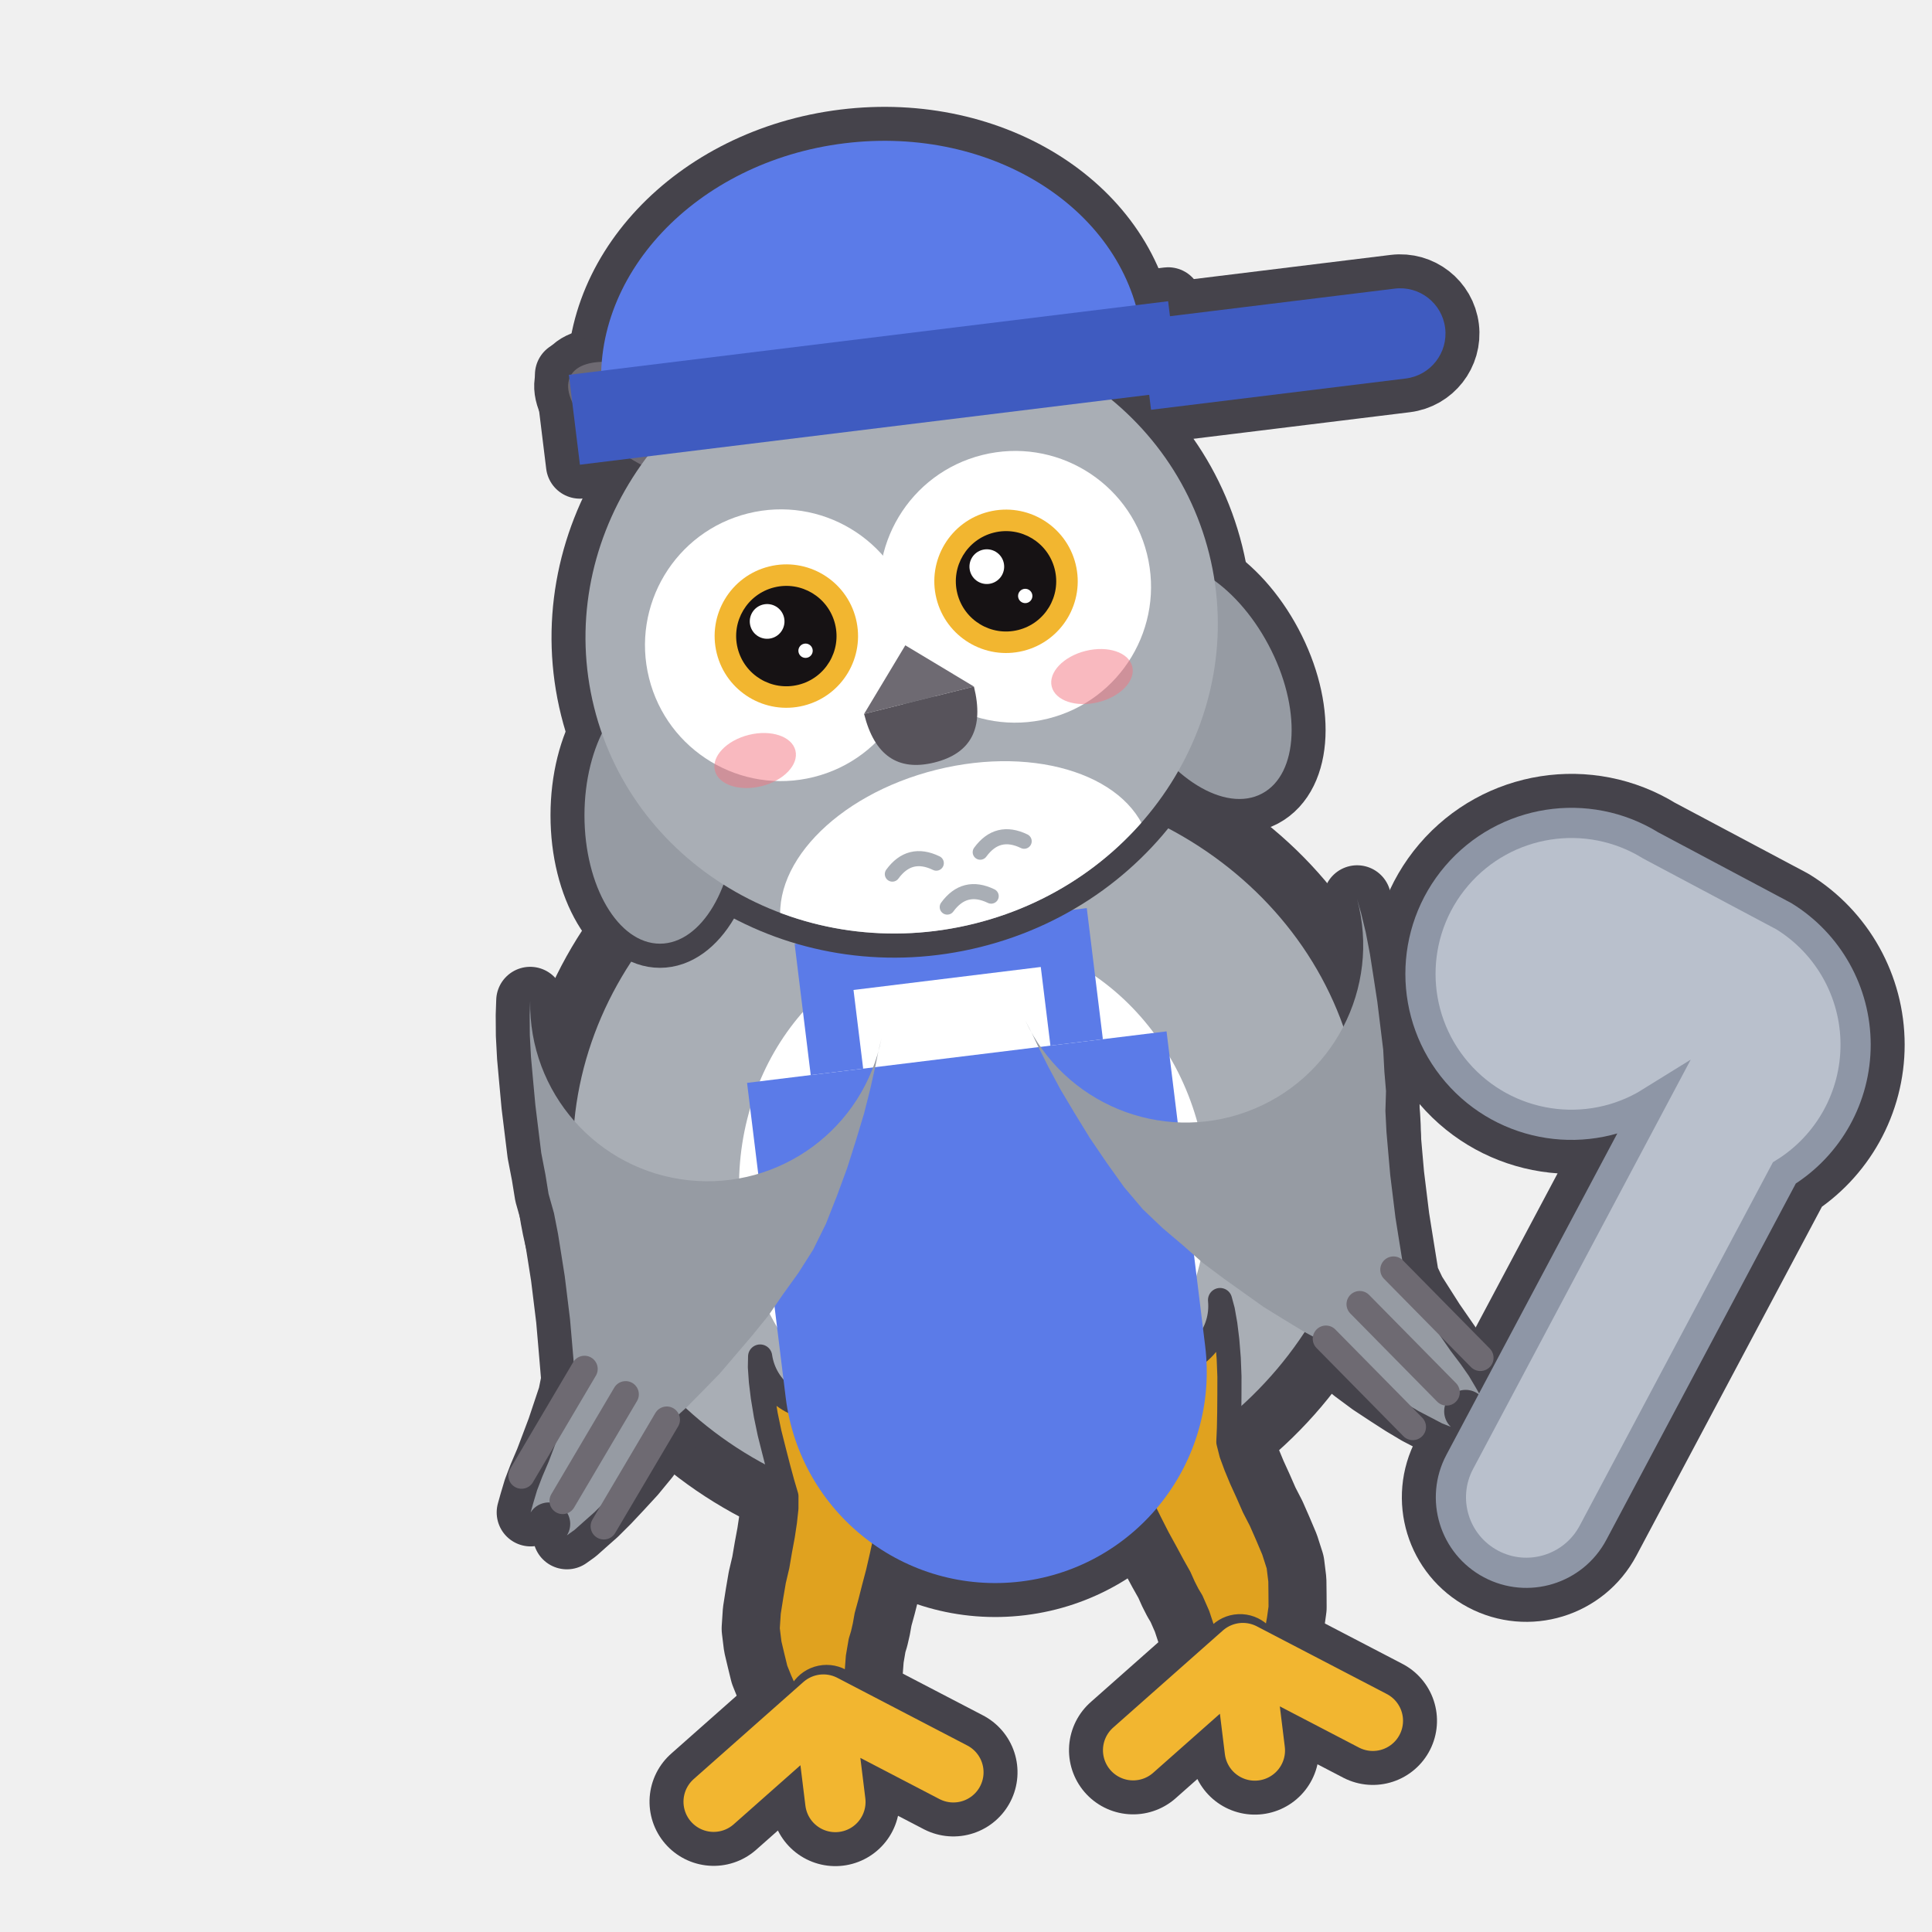
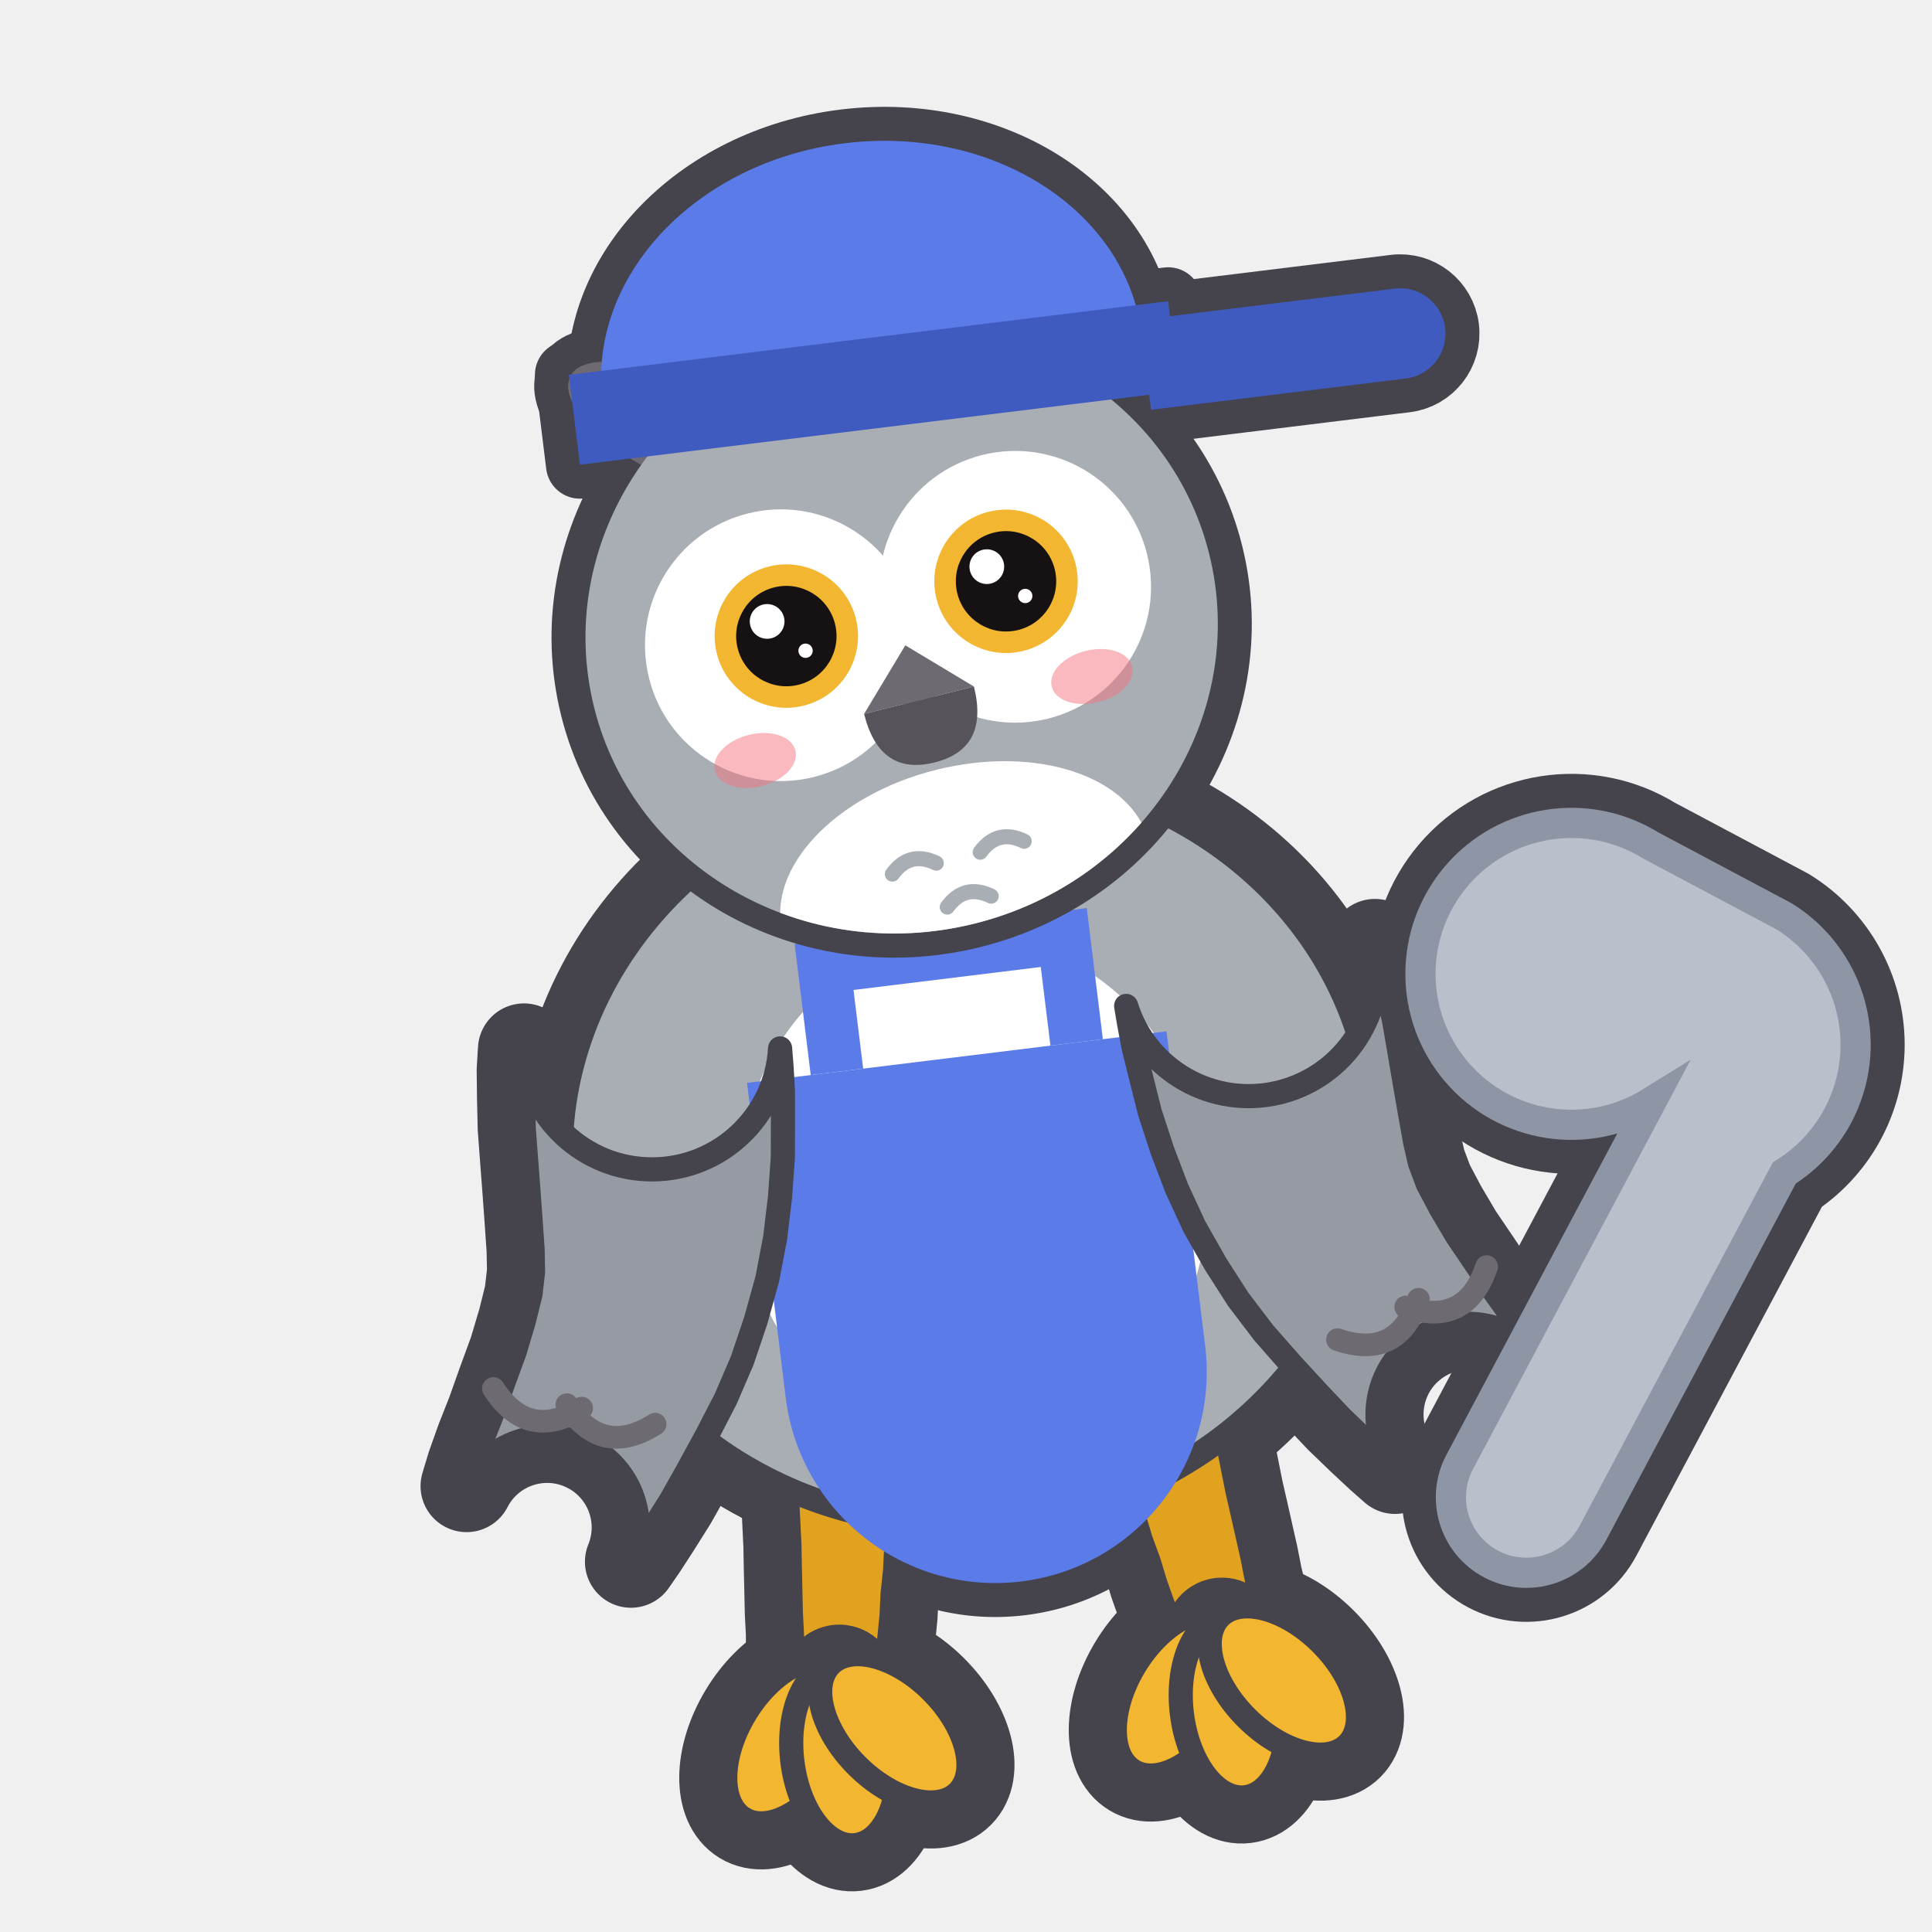
<svg xmlns="http://www.w3.org/2000/svg" viewBox="0 0 256 256" width="256" height="256" role="img" aria-labelledby="t-plumber_owl">
  <g transform="rotate(-7 128 150)">
    <g class="outline">
+       <path d="M100.6 178.3L100.3 179.9L99.9 182.0L99.6 184.4L99.2 187.2L98.9 190.2L98.6 193.2L98.5 196.1L98.3 198.8L98.1 201.5L97.8 204.4L97.5 207.4L97.2 210.4L97.0 213.2L96.7 215.7L96.6 217.8L96.5 219.4A6.0 6.0 0 0 1 108.4 221.2L108.8 219.6L109.2 217.6L109.8 215.1L110.4 212.4L110.9 209.5L111.6 206.5L112.1 203.6L112.7 201.0L113.4 198.3L114.0 195.5L114.7 192.5L115.2 189.6L115.7 186.9L116.1 184.4L116.3 182.3L116.5 180.7A8.0 8.0 0 0 1 100.6 178.3Z" fill="#45434B" stroke="#45434B" stroke-width="12.2" stroke-linejoin="round" />
+       <path d="M139.5 180.7L139.7 182.3L139.9 184.4L140.3 186.9L140.8 189.6L141.3 192.5L142.0 195.5L142.6 198.3L143.3 201.0L143.9 203.6L144.4 206.5L145.1 209.5L145.6 212.4L146.2 215.1L146.8 217.6L147.2 219.6L147.6 221.2A6.0 6.0 0 0 1 159.5 219.4L159.4 217.8L159.3 215.7L159.0 213.2L158.8 210.4L158.5 207.4L158.2 204.4L157.9 201.5L157.7 198.8L157.5 196.1L157.4 193.2L157.1 190.2L156.8 187.2L156.4 184.4L156.1 182.0L155.7 179.9L155.4 178.3A8.0 8.0 0 0 1 139.5 180.7Z" fill="#45434B" stroke="#45434B" stroke-width="12.2" stroke-linejoin="round" />
      <ellipse cx="128" cy="152" rx="54" ry="50" fill="#45434B" stroke="#45434B" stroke-width="12.2" stroke-linejoin="round" />
      <ellipse cx="128" cy="158" rx="31" ry="34" fill="#45434B" stroke="#45434B" stroke-width="9" stroke-linejoin="round" />
-       <path d="M97.3 176.2L97.1 177.6L97.0 179.5L97.0 181.6L97.1 184.0L97.3 186.4L97.6 188.8L97.9 191.1L98.2 193.2L98.5 195.0L98.3 196.6L97.9 198.3L97.4 200.1L96.8 202.0L96.2 204.0L95.5 205.9L94.9 207.9L94.3 210.0L93.9 212.1L93.9 214.1L94.1 215.9L94.3 217.6L94.7 219.1L95.1 220.4L95.5 221.5L95.9 222.4L96.3 223.0L96.6 223.5A3.8 3.8 0 0 1 104.2 222.9L104.4 222.2L104.6 221.2L104.7 220.3L104.9 219.3L105.1 218.3L105.3 217.3L105.6 216.3L105.9 215.3L106.3 214.4L106.7 213.3L107.1 212.0L107.8 210.3L108.5 208.5L109.3 206.5L110.1 204.3L110.9 202.0L111.6 199.5L112.2 197.0L112.9 194.3L113.4 191.6L113.8 188.8L114.0 186.0L114.1 183.4L114.0 180.9L113.9 178.8L113.6 177.1L113.4 175.8A8.0 8.0 0 0 1 97.3 176.2Z" fill="#45434B" stroke="#45434B" stroke-width="12.2" stroke-linejoin="round" />
-       <g>
-         <path d="M100 223l-16 11M100 223v13M100 223l16 11" fill="none" stroke="#45434B" stroke-width="17.0" stroke-linejoin="round" stroke-linecap="round" />
-       </g>
-       <path d="M142.6 175.8L142.4 177.1L142.1 178.8L142.0 180.9L141.9 183.4L142.0 186.0L142.2 188.8L142.6 191.6L143.1 194.3L143.8 197.0L144.4 199.5L145.1 202.0L145.9 204.3L146.7 206.5L147.5 208.5L148.2 210.3L148.9 212.0L149.3 213.3L149.7 214.4L150.1 215.3L150.4 216.3L150.7 217.3L150.9 218.3L151.1 219.3L151.3 220.3L151.4 221.2L151.6 222.2L151.8 222.9A3.8 3.8 0 0 1 159.4 223.5L159.7 223.0L160.1 222.4L160.5 221.5L160.9 220.4L161.3 219.1L161.7 217.6L161.9 215.9L162.1 214.1L162.1 212.1L161.7 210.0L161.1 207.9L160.5 205.9L159.8 204.0L159.2 202.0L158.6 200.1L158.1 198.3L157.7 196.6L157.5 195.0L157.8 193.2L158.1 191.1L158.4 188.8L158.7 186.4L158.9 184.0L159.0 181.6L159.0 179.5L158.9 177.6L158.7 176.2A8.0 8.0 0 0 1 142.6 175.8Z" fill="#45434B" stroke="#45434B" stroke-width="12.2" stroke-linejoin="round" />
-       <g>
-         <path d="M156 223l-16 11M156 223v13M156 223l16 11" fill="none" stroke="#45434B" stroke-width="17.0" stroke-linejoin="round" stroke-linecap="round" />
-       </g>
+       <ellipse cx="101" cy="230" rx="7" ry="12" transform="rotate(38 102 220)" fill="#45434B" stroke="#45434B" stroke-width="12.2" stroke-linejoin="round" />
+       <ellipse cx="102" cy="230" rx="7" ry="12" transform="rotate(0 102 220)" fill="#45434B" stroke="#45434B" stroke-width="12.2" stroke-linejoin="round" />
+       <ellipse cx="103" cy="230" rx="7" ry="12" transform="rotate(-38 102 220)" fill="#45434B" stroke="#45434B" stroke-width="12.2" stroke-linejoin="round" />
+       <ellipse cx="153" cy="230" rx="7" ry="12" transform="rotate(38 154 220)" fill="#45434B" stroke="#45434B" stroke-width="12.2" stroke-linejoin="round" />
+       <ellipse cx="154" cy="230" rx="7" ry="12" transform="rotate(0 154 220)" fill="#45434B" stroke="#45434B" stroke-width="12.2" stroke-linejoin="round" />
+       <ellipse cx="155" cy="230" rx="7" ry="12" transform="rotate(-38 154 220)" fill="#45434B" stroke="#45434B" stroke-width="12.2" stroke-linejoin="round" />
      <path d="M100 140h56v42a28 28 0 0 1-56 0z" fill="#45434B" stroke="#45434B" stroke-width="9" stroke-linejoin="round" />
      <path d="M112 140v-14h32v14" fill="none" stroke="#45434B" stroke-width="16.0" stroke-linejoin="round" stroke-linecap="round" />
      <g transform="translate(128,74) scale(0.5) translate(-128,-126)">
        <g transform="rotate(-7 128 150)">
-           <ellipse cx="54" cy="176" rx="20" ry="34" transform="rotate(14 54 176)" fill="#45434B" stroke="#45434B" stroke-width="18" stroke-linejoin="round" />
-           <ellipse cx="202" cy="176" rx="20" ry="34" transform="rotate(-14 202 176)" fill="#45434B" stroke="#45434B" stroke-width="18" stroke-linejoin="round" />
          <ellipse cx="80" cy="76" rx="12" ry="28" transform="rotate(-48 80 76)" fill="#45434B" stroke="#45434B" stroke-width="18" stroke-linejoin="round" />
          <ellipse cx="176" cy="76" rx="12" ry="28" transform="rotate(48 176 76)" fill="#45434B" stroke="#45434B" stroke-width="18" stroke-linejoin="round" />
          <ellipse cx="128" cy="144" rx="84" ry="80" fill="#45434B" stroke="#45434B" stroke-width="18" stroke-linejoin="round" />
          <circle cx="96" cy="140" r="36" fill="#45434B" stroke="#45434B" stroke-width="18" stroke-linejoin="round" />
          <circle cx="160" cy="140" r="36" fill="#45434B" stroke="#45434B" stroke-width="18" stroke-linejoin="round" />
          <circle cx="98" cy="138" r="19" fill="#45434B" stroke="#45434B" stroke-width="18" stroke-linejoin="round" />
          <circle cx="98" cy="138" r="13.3" fill="#45434B" stroke="#45434B" stroke-width="18" stroke-linejoin="round" />
          <circle cx="94" cy="133" r="4.6" fill="#45434B" stroke="#45434B" stroke-width="18" stroke-linejoin="round" />
          <circle cx="102" cy="143" r="1.9" fill="#45434B" stroke="#45434B" stroke-width="18" stroke-linejoin="round" />
          <circle cx="158" cy="138" r="19" fill="#45434B" stroke="#45434B" stroke-width="18" stroke-linejoin="round" />
          <circle cx="158" cy="138" r="13.3" fill="#45434B" stroke="#45434B" stroke-width="18" stroke-linejoin="round" />
          <circle cx="154" cy="133" r="4.6" fill="#45434B" stroke="#45434B" stroke-width="18" stroke-linejoin="round" />
          <circle cx="162" cy="143" r="1.9" fill="#45434B" stroke="#45434B" stroke-width="18" stroke-linejoin="round" />
          <path d="M128 148l15 15h-30z" fill="#45434B" stroke="#45434B" stroke-width="18" stroke-linejoin="round" />
          <path d="M113 163h30q0 17-15 17t-15-17z" fill="#45434B" stroke="#45434B" stroke-width="18" stroke-linejoin="round" />
        </g>
      </g>
-       <path d="M72.8 125.7L72.5 127.6L72.2 130.2L72.0 133.1L71.9 136.2L71.8 139.5L71.8 142.7L71.8 145.9L72.0 148.8L72.1 151.4L72.5 154.0L72.7 156.8L72.8 159.6L72.9 162.5L72.9 165.4L72.9 168.2L72.8 171.0L72.7 173.7L72.6 176.3L71.9 178.4L70.9 180.5L69.9 182.6L68.8 184.7L67.8 186.6L66.7 188.5L65.8 190.2L65.1 191.8L64.6 193.0A2.8 2.8 0 0 1 69.0 196.6L70.1 196.0L71.4 195.1L73.0 194.0L74.8 192.6L76.6 191.1L78.6 189.4L80.6 187.5L82.5 185.5L84.4 183.4L86.8 181.7L89.2 179.8L91.7 177.8L94.1 175.6L96.5 173.4L99.0 171.0L101.3 168.4L103.7 165.8L106.0 163.0L108.1 159.8L110.0 156.3L111.8 152.8L113.4 149.3L114.9 145.9L116.1 142.8L117.1 140.0L117.8 137.9L118.4 136.3A23.5 23.5 0 0 1 72.8 125.7Z" fill="#45434B" stroke="#45434B" stroke-width="9" stroke-linejoin="round" />
-       <path d="M137.6 136.3L138.2 137.9L138.9 140.0L139.9 142.8L141.1 145.9L142.6 149.3L144.2 152.8L146.0 156.3L147.9 159.8L150.0 163.0L152.3 165.8L154.7 168.4L157.0 171.0L159.5 173.4L161.9 175.6L164.3 177.8L166.8 179.8L169.2 181.7L171.6 183.4L173.5 185.5L175.4 187.5L177.4 189.4L179.4 191.1L181.2 192.6L183.0 194.0L184.6 195.1L185.9 196.0L187.0 196.6A2.8 2.8 0 0 1 191.4 193.0L190.9 191.8L190.2 190.2L189.3 188.5L188.2 186.6L187.2 184.7L186.1 182.6L185.1 180.5L184.1 178.4L183.4 176.3L183.3 173.7L183.2 171.0L183.1 168.2L183.1 165.4L183.1 162.5L183.2 159.6L183.3 156.8L183.5 154.0L183.9 151.4L184.0 148.8L184.2 145.9L184.2 142.7L184.2 139.5L184.1 136.2L184.0 133.1L183.8 130.2L183.5 127.6L183.2 125.7A23.5 23.5 0 0 1 137.6 136.3Z" fill="#45434B" stroke="#45434B" stroke-width="9" stroke-linejoin="round" />
+       <path d="M71.2 132.0L70.7 134.7L70.3 138.3L69.9 142.3L69.7 146.5L69.5 150.8L69.3 154.8L69.1 158.5L68.8 161.4L68.1 164.3L66.8 167.7L65.1 171.6L63.1 175.5L61.2 179.3L59.3 182.8L57.7 186.0L56.6 188.5A12.0 12.0 0 0 1 77.0 201.1L78.6 199.3L80.7 196.8L83.3 193.6L86.1 189.8L89.1 185.6L92.1 181.2L94.9 176.4L97.3 171.4L99.5 166.1L101.2 160.8L102.5 155.5L103.5 150.4L104.1 145.6L104.6 141.5L104.8 138.3L104.9 136.0A17.0 17.0 0 0 1 71.2 132.0Z" fill="#45434B" stroke="#45434B" stroke-width="12.2" stroke-linejoin="round" />
+       <path d="M151.1 136.0L151.2 138.3L151.4 141.5L151.9 145.6L152.5 150.4L153.5 155.5L154.8 160.8L156.5 166.1L158.7 171.4L161.1 176.4L163.9 181.2L166.9 185.6L169.9 189.8L172.7 193.6L175.3 196.8L177.4 199.3L179.0 201.1A12.0 12.0 0 0 1 199.4 188.5L198.3 186.0L196.7 182.8L194.8 179.3L192.9 175.5L190.9 171.6L189.2 167.7L187.9 164.3L187.2 161.4L186.9 158.5L186.7 154.8L186.5 150.8L186.3 146.5L186.1 142.3L185.7 138.3L185.3 134.7L184.8 132.0A17.0 17.0 0 0 1 151.1 136.0Z" fill="#45434B" stroke="#45434B" stroke-width="12.2" stroke-linejoin="round" />
      <path d="M92 48a36 30 0 0 1 72 0z" fill="#45434B" stroke="#45434B" stroke-width="9" stroke-linejoin="round" />
      <path d="M88 44h80v12H88z" fill="#45434B" stroke="#45434B" stroke-width="9" stroke-linejoin="round" />
      <path d="M164 46h34a6 6 0 0 1 0 12h-34z" fill="#45434B" stroke="#45434B" stroke-width="9" stroke-linejoin="round" />
      <g transform="rotate(35 204 164)">
        <path d="M196 120a20 20 0 1 0 16 30v54a10 10 0 0 0 20 0v-54a20 20 0 0 0-16-30z" fill="#45434B" stroke="#45434B" stroke-width="13" stroke-linejoin="round" />
      </g>
    </g>
+     <path d="M100.6 178.3L100.3 179.9L99.9 182.0L99.6 184.4L99.2 187.2L98.9 190.2L98.6 193.2L98.5 196.1L98.3 198.8L98.1 201.5L97.8 204.4L97.5 207.4L97.2 210.4L97.0 213.2L96.7 215.7L96.6 217.8L96.5 219.4A6.0 6.0 0 0 1 108.4 221.2L108.8 219.6L109.2 217.6L109.8 215.1L110.4 212.4L110.9 209.5L111.6 206.5L112.1 203.6L112.7 201.0L113.4 198.3L114.0 195.5L114.7 192.5L115.2 189.6L115.7 186.9L116.1 184.4L116.3 182.3L116.5 180.7A8.0 8.0 0 0 1 100.6 178.3Z" fill="#E0A21F" stroke="#45434B" stroke-width="3.2" stroke-linejoin="round" />
+     <path d="M139.5 180.7L139.7 182.3L139.9 184.4L140.3 186.9L140.8 189.6L141.3 192.5L142.0 195.5L142.6 198.3L143.3 201.0L143.9 203.6L144.4 206.5L145.1 209.5L145.6 212.4L146.2 215.1L146.8 217.6L147.2 219.6L147.6 221.2A6.0 6.0 0 0 1 159.5 219.4L159.4 217.8L159.3 215.7L159.0 213.2L158.8 210.4L158.5 207.4L158.2 204.4L157.9 201.5L157.7 198.8L157.5 196.1L157.4 193.2L157.1 190.2L156.8 187.2L156.4 184.4L156.1 182.0L155.7 179.9L155.4 178.3A8.0 8.0 0 0 1 139.5 180.7Z" fill="#E0A21F" stroke="#45434B" stroke-width="3.2" stroke-linejoin="round" />
    <ellipse cx="128" cy="152" rx="54" ry="50" fill="#A9AEB5" stroke="#45434B" stroke-width="3.2" />
    <ellipse cx="128" cy="158" rx="31" ry="34" fill="#FFFFFF" />
-     <path d="M97.3 176.2L97.1 177.6L97.0 179.5L97.0 181.6L97.1 184.0L97.3 186.4L97.6 188.8L97.9 191.1L98.2 193.2L98.5 195.0L98.3 196.6L97.9 198.3L97.4 200.1L96.8 202.0L96.2 204.0L95.5 205.9L94.9 207.9L94.3 210.0L93.9 212.1L93.9 214.1L94.1 215.9L94.3 217.6L94.7 219.1L95.1 220.4L95.5 221.5L95.9 222.4L96.3 223.0L96.6 223.5A3.8 3.8 0 0 1 104.2 222.9L104.4 222.2L104.6 221.2L104.7 220.3L104.9 219.3L105.1 218.3L105.3 217.3L105.6 216.3L105.9 215.3L106.3 214.4L106.7 213.3L107.1 212.0L107.8 210.3L108.5 208.5L109.3 206.5L110.1 204.3L110.9 202.0L111.6 199.5L112.2 197.0L112.9 194.3L113.4 191.6L113.8 188.8L114.0 186.0L114.1 183.4L114.0 180.9L113.9 178.8L113.6 177.1L113.4 175.8A8.0 8.0 0 0 1 97.3 176.2Z" fill="#E0A21F" stroke="#45434B" stroke-width="3.2" stroke-linejoin="round" />
-     <g stroke="#F2B630" stroke-width="8" stroke-linecap="round" fill="none">
-       <path d="M100 223l-16 11M100 223v13M100 223l16 11" />
-     </g>
-     <path d="M142.6 175.8L142.4 177.1L142.1 178.8L142.0 180.9L141.9 183.4L142.0 186.0L142.2 188.8L142.6 191.6L143.1 194.3L143.8 197.0L144.4 199.5L145.1 202.0L145.9 204.3L146.7 206.5L147.5 208.5L148.2 210.3L148.9 212.0L149.3 213.3L149.7 214.4L150.1 215.3L150.4 216.3L150.7 217.3L150.9 218.3L151.1 219.3L151.3 220.3L151.4 221.2L151.6 222.2L151.8 222.9A3.8 3.8 0 0 1 159.4 223.5L159.7 223.0L160.1 222.4L160.5 221.5L160.9 220.4L161.3 219.1L161.7 217.6L161.9 215.9L162.1 214.1L162.1 212.1L161.7 210.0L161.1 207.9L160.5 205.9L159.8 204.0L159.2 202.0L158.6 200.1L158.1 198.3L157.7 196.6L157.5 195.0L157.8 193.2L158.1 191.1L158.4 188.8L158.7 186.4L158.9 184.0L159.0 181.6L159.0 179.5L158.9 177.6L158.7 176.2A8.0 8.0 0 0 1 142.6 175.8Z" fill="#E0A21F" stroke="#45434B" stroke-width="3.2" stroke-linejoin="round" />
-     <g stroke="#F2B630" stroke-width="8" stroke-linecap="round" fill="none">
-       <path d="M156 223l-16 11M156 223v13M156 223l16 11" />
-     </g>
+     <ellipse cx="101" cy="230" rx="7" ry="12" transform="rotate(38 102 220)" fill="#F2B630" stroke="#45434B" stroke-width="3.2" />
+     <ellipse cx="102" cy="230" rx="7" ry="12" transform="rotate(0 102 220)" fill="#F2B630" stroke="#45434B" stroke-width="3.2" />
+     <ellipse cx="103" cy="230" rx="7" ry="12" transform="rotate(-38 102 220)" fill="#F2B630" stroke="#45434B" stroke-width="3.2" />
+     <ellipse cx="153" cy="230" rx="7" ry="12" transform="rotate(38 154 220)" fill="#F2B630" stroke="#45434B" stroke-width="3.2" />
+     <ellipse cx="154" cy="230" rx="7" ry="12" transform="rotate(0 154 220)" fill="#F2B630" stroke="#45434B" stroke-width="3.2" />
+     <ellipse cx="155" cy="230" rx="7" ry="12" transform="rotate(-38 154 220)" fill="#F2B630" stroke="#45434B" stroke-width="3.2" />
    <path d="M100 140h56v42a28 28 0 0 1-56 0z" fill="#5B7BE8" />
    <path d="M112 140v-14h32v14" fill="none" stroke="#5B7BE8" stroke-width="7" />
    <g transform="translate(128,74) scale(0.5) translate(-128,-126)">
      <g class="outline">
        <g transform="rotate(-7 128 150)">
-           <ellipse cx="54" cy="176" rx="20" ry="34" transform="rotate(14 54 176)" fill="#45434B" stroke="#45434B" stroke-width="12.8" stroke-linejoin="round" />
-           <ellipse cx="202" cy="176" rx="20" ry="34" transform="rotate(-14 202 176)" fill="#45434B" stroke="#45434B" stroke-width="12.8" stroke-linejoin="round" />
          <ellipse cx="80" cy="76" rx="12" ry="28" transform="rotate(-48 80 76)" fill="#45434B" stroke="#45434B" stroke-width="12.8" stroke-linejoin="round" />
          <ellipse cx="176" cy="76" rx="12" ry="28" transform="rotate(48 176 76)" fill="#45434B" stroke="#45434B" stroke-width="12.8" stroke-linejoin="round" />
          <ellipse cx="128" cy="144" rx="84" ry="80" fill="#45434B" stroke="#45434B" stroke-width="12.8" stroke-linejoin="round" />
          <circle cx="96" cy="140" r="36" fill="#45434B" stroke="#45434B" stroke-width="12.8" stroke-linejoin="round" />
          <circle cx="160" cy="140" r="36" fill="#45434B" stroke="#45434B" stroke-width="12.8" stroke-linejoin="round" />
          <circle cx="98" cy="138" r="19" fill="#45434B" stroke="#45434B" stroke-width="12.8" stroke-linejoin="round" />
          <circle cx="98" cy="138" r="13.3" fill="#45434B" stroke="#45434B" stroke-width="12.8" stroke-linejoin="round" />
          <circle cx="94" cy="133" r="4.6" fill="#45434B" stroke="#45434B" stroke-width="12.8" stroke-linejoin="round" />
          <circle cx="102" cy="143" r="1.9" fill="#45434B" stroke="#45434B" stroke-width="12.8" stroke-linejoin="round" />
          <circle cx="158" cy="138" r="19" fill="#45434B" stroke="#45434B" stroke-width="12.8" stroke-linejoin="round" />
          <circle cx="158" cy="138" r="13.3" fill="#45434B" stroke="#45434B" stroke-width="12.8" stroke-linejoin="round" />
          <circle cx="154" cy="133" r="4.6" fill="#45434B" stroke="#45434B" stroke-width="12.8" stroke-linejoin="round" />
          <circle cx="162" cy="143" r="1.9" fill="#45434B" stroke="#45434B" stroke-width="12.8" stroke-linejoin="round" />
          <path d="M128 148l15 15h-30z" fill="#45434B" stroke="#45434B" stroke-width="12.8" stroke-linejoin="round" />
          <path d="M113 163h30q0 17-15 17t-15-17z" fill="#45434B" stroke="#45434B" stroke-width="12.8" stroke-linejoin="round" />
        </g>
      </g>
      <g transform="rotate(-7 128 150)">
-         <ellipse cx="54" cy="176" rx="20" ry="34" transform="rotate(14 54 176)" fill="#969BA3" />
-         <ellipse cx="202" cy="176" rx="20" ry="34" transform="rotate(-14 202 176)" fill="#969BA3" />
        <ellipse cx="80" cy="76" rx="12" ry="28" transform="rotate(-48 80 76)" fill="#6E6A72" />
        <ellipse cx="176" cy="76" rx="12" ry="28" transform="rotate(48 176 76)" fill="#6E6A72" />
        <ellipse cx="128" cy="144" rx="84" ry="80" fill="#A9AEB5" />
        <defs>
          <clipPath id="clip-owl">
            <ellipse cx="128" cy="144" rx="84" ry="80" />
          </clipPath>
        </defs>
        <g clip-path="url(#clip-owl)">
          <ellipse cx="128" cy="214" rx="50" ry="32" fill="#FFFFFF" />
          <path d="M110 206q6-5 12 0M134 206q6-5 12 0M122 218q6-5 12 0" fill="none" stroke="#A9AEB5" stroke-width="4" stroke-linecap="round" />
        </g>
        <circle cx="96" cy="140" r="36" fill="#FFFFFF" />
        <circle cx="160" cy="140" r="36" fill="#FFFFFF" />
        <circle cx="98" cy="138" r="19" fill="#F2B630" />
        <circle cx="98" cy="138" r="13.3" fill="#161214" />
        <circle cx="94" cy="133" r="4.6" fill="#FFFFFF" />
        <circle cx="102" cy="143" r="1.9" fill="#FFFFFF" />
        <circle cx="158" cy="138" r="19" fill="#F2B630" />
        <circle cx="158" cy="138" r="13.3" fill="#161214" />
        <circle cx="154" cy="133" r="4.6" fill="#FFFFFF" />
        <circle cx="162" cy="143" r="1.9" fill="#FFFFFF" />
        <ellipse cx="82" cy="168" rx="11" ry="7" fill="#F4737F" opacity="0.5" />
        <ellipse cx="174" cy="168" rx="11" ry="7" fill="#F4737F" opacity="0.5" />
        <path d="M128 148l15 15h-30z" fill="#6E6A72" />
        <path d="M113 163h30q0 17-15 17t-15-17z" fill="#57535B" />
      </g>
    </g>
-     <path d="M72.8 125.7L72.5 127.6L72.2 130.2L72.0 133.1L71.9 136.2L71.8 139.5L71.8 142.7L71.8 145.9L72.0 148.8L72.1 151.4L72.5 154.0L72.7 156.8L72.8 159.6L72.9 162.5L72.9 165.4L72.9 168.2L72.8 171.0L72.7 173.7L72.6 176.3L71.9 178.4L70.9 180.5L69.9 182.6L68.8 184.7L67.8 186.6L66.7 188.5L65.8 190.2L65.1 191.8L64.6 193.0A2.8 2.8 0 0 1 69.0 196.6L70.1 196.0L71.4 195.1L73.0 194.0L74.8 192.6L76.6 191.1L78.6 189.4L80.6 187.5L82.5 185.5L84.4 183.4L86.8 181.7L89.2 179.8L91.7 177.8L94.1 175.6L96.5 173.4L99.0 171.0L101.3 168.4L103.7 165.8L106.0 163.0L108.1 159.8L110.0 156.3L111.8 152.8L113.4 149.3L114.9 145.9L116.1 142.8L117.1 140.0L117.8 137.9L118.4 136.3A23.5 23.5 0 0 1 72.8 125.7Z" fill="#969BA3" />
-     <path d="M74 175l-10 13" stroke="#6E6A72" stroke-width="3.5" stroke-linecap="round" fill="none" />
-     <path d="M79 179l-10 13" stroke="#6E6A72" stroke-width="3.5" stroke-linecap="round" fill="none" />
-     <path d="M84 183l-10 13" stroke="#6E6A72" stroke-width="3.5" stroke-linecap="round" fill="none" />
-     <path d="M137.6 136.3L138.2 137.9L138.9 140.0L139.9 142.8L141.1 145.9L142.6 149.3L144.2 152.8L146.0 156.3L147.9 159.8L150.0 163.0L152.3 165.8L154.7 168.4L157.0 171.0L159.5 173.4L161.9 175.6L164.3 177.8L166.8 179.8L169.2 181.7L171.6 183.4L173.5 185.5L175.4 187.5L177.4 189.4L179.4 191.1L181.2 192.6L183.0 194.0L184.6 195.1L185.9 196.0L187.0 196.6A2.8 2.8 0 0 1 191.4 193.0L190.9 191.8L190.2 190.2L189.3 188.5L188.2 186.6L187.2 184.7L186.1 182.6L185.1 180.5L184.1 178.4L183.4 176.3L183.3 173.7L183.2 171.0L183.1 168.2L183.1 165.4L183.1 162.5L183.2 159.6L183.3 156.8L183.5 154.0L183.9 151.4L184.0 148.8L184.2 145.9L184.2 142.7L184.2 139.5L184.1 136.2L184.0 133.1L183.8 130.2L183.5 127.6L183.2 125.7A23.5 23.5 0 0 1 137.6 136.3Z" fill="#969BA3" />
-     <path d="M172 183l10 13" stroke="#6E6A72" stroke-width="3.5" stroke-linecap="round" fill="none" />
-     <path d="M177 179l10 13" stroke="#6E6A72" stroke-width="3.5" stroke-linecap="round" fill="none" />
-     <path d="M182 175l10 13" stroke="#6E6A72" stroke-width="3.5" stroke-linecap="round" fill="none" />
+     <path d="M71.2 132.0L70.7 134.7L70.3 138.3L69.9 142.3L69.7 146.5L69.5 150.8L69.3 154.8L69.1 158.5L68.8 161.4L68.1 164.3L66.8 167.7L65.1 171.6L63.1 175.5L61.2 179.3L59.3 182.8L57.7 186.0L56.6 188.5A12.0 12.0 0 0 1 77.0 201.1L78.6 199.3L80.7 196.8L83.3 193.6L86.1 189.8L89.1 185.6L92.1 181.2L94.9 176.4L97.3 171.4L99.5 166.1L101.2 160.8L102.5 155.5L103.5 150.4L104.1 145.6L104.6 141.5L104.8 138.3L104.9 136.0A17.0 17.0 0 0 1 71.2 132.0Z" fill="#969BA3" stroke="#45434B" stroke-width="3.2" stroke-linejoin="round" />
+     <path d="M61.7 176.1q3.7 7.6 11.3 4.0" fill="none" stroke="#6E6A72" stroke-width="3" stroke-linecap="round" />
+     <path d="M71.1 179.4q3.7 7.6 11.3 4.0" fill="none" stroke="#6E6A72" stroke-width="3" stroke-linecap="round" />
+     <path d="M151.1 136.0L151.2 138.3L151.4 141.5L151.9 145.6L152.5 150.4L153.5 155.5L154.8 160.8L156.5 166.1L158.7 171.4L161.1 176.4L163.9 181.2L166.9 185.6L169.9 189.8L172.7 193.6L175.3 196.8L177.4 199.3L179.0 201.1A12.0 12.0 0 0 1 199.4 188.5L198.3 186.0L196.7 182.8L194.8 179.3L192.9 175.5L190.9 171.6L189.2 167.7L187.9 164.3L187.2 161.4L186.9 158.5L186.7 154.8L186.5 150.8L186.3 146.5L186.1 142.3L185.7 138.3L185.3 134.7L184.8 132.0A17.0 17.0 0 0 1 151.1 136.0Z" fill="#969BA3" stroke="#45434B" stroke-width="3.2" stroke-linejoin="round" />
+     <path d="M173.5 183.3q7.6 3.7 11.3 -4.0" fill="none" stroke="#6E6A72" stroke-width="3" stroke-linecap="round" />
+     <path d="M183.0 180.1q7.6 3.7 11.3 -4.0" fill="none" stroke="#6E6A72" stroke-width="3" stroke-linecap="round" />
    <path d="M92 48a36 30 0 0 1 72 0z" fill="#5B7BE8" />
    <path d="M88 44h80v12H88z" fill="#3F5BC0" />
    <path d="M164 46h34a6 6 0 0 1 0 12h-34z" fill="#3F5BC0" />
    <g transform="rotate(35 204 164)">
      <path d="M196 120a20 20 0 1 0 16 30v54a10 10 0 0 0 20 0v-54a20 20 0 0 0-16-30z" fill="#B9C0CC" stroke="#8E96A6" stroke-width="4" />
    </g>
  </g>
</svg>
